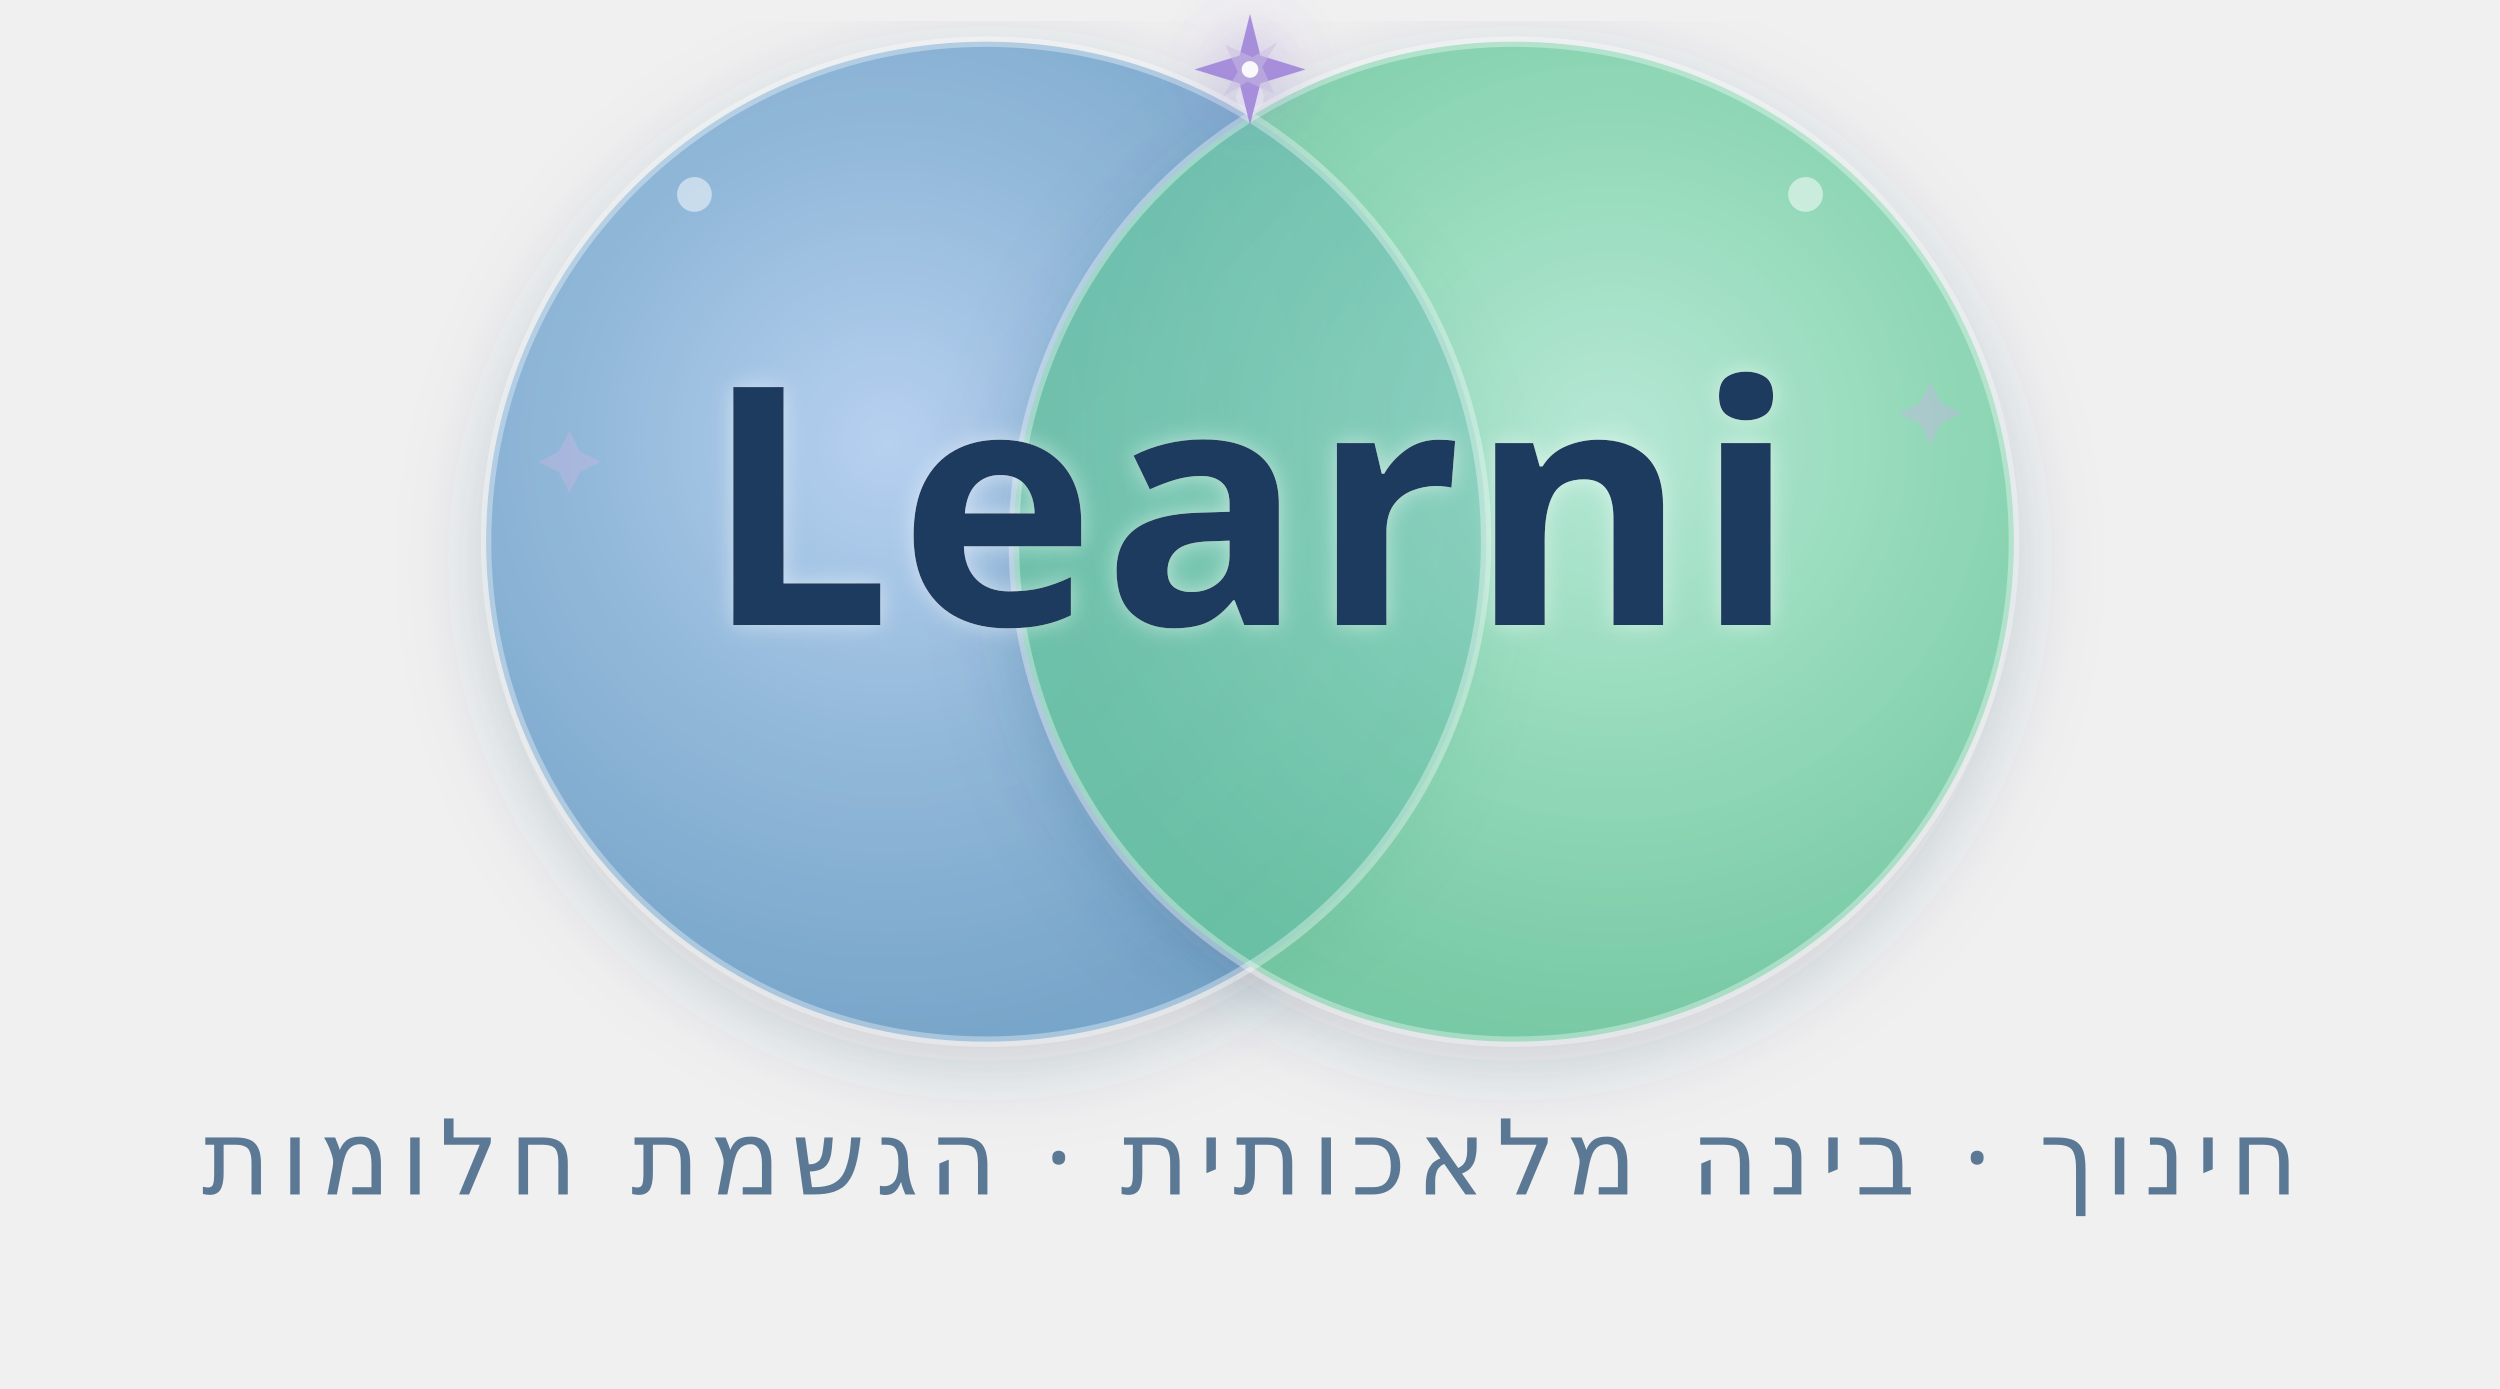
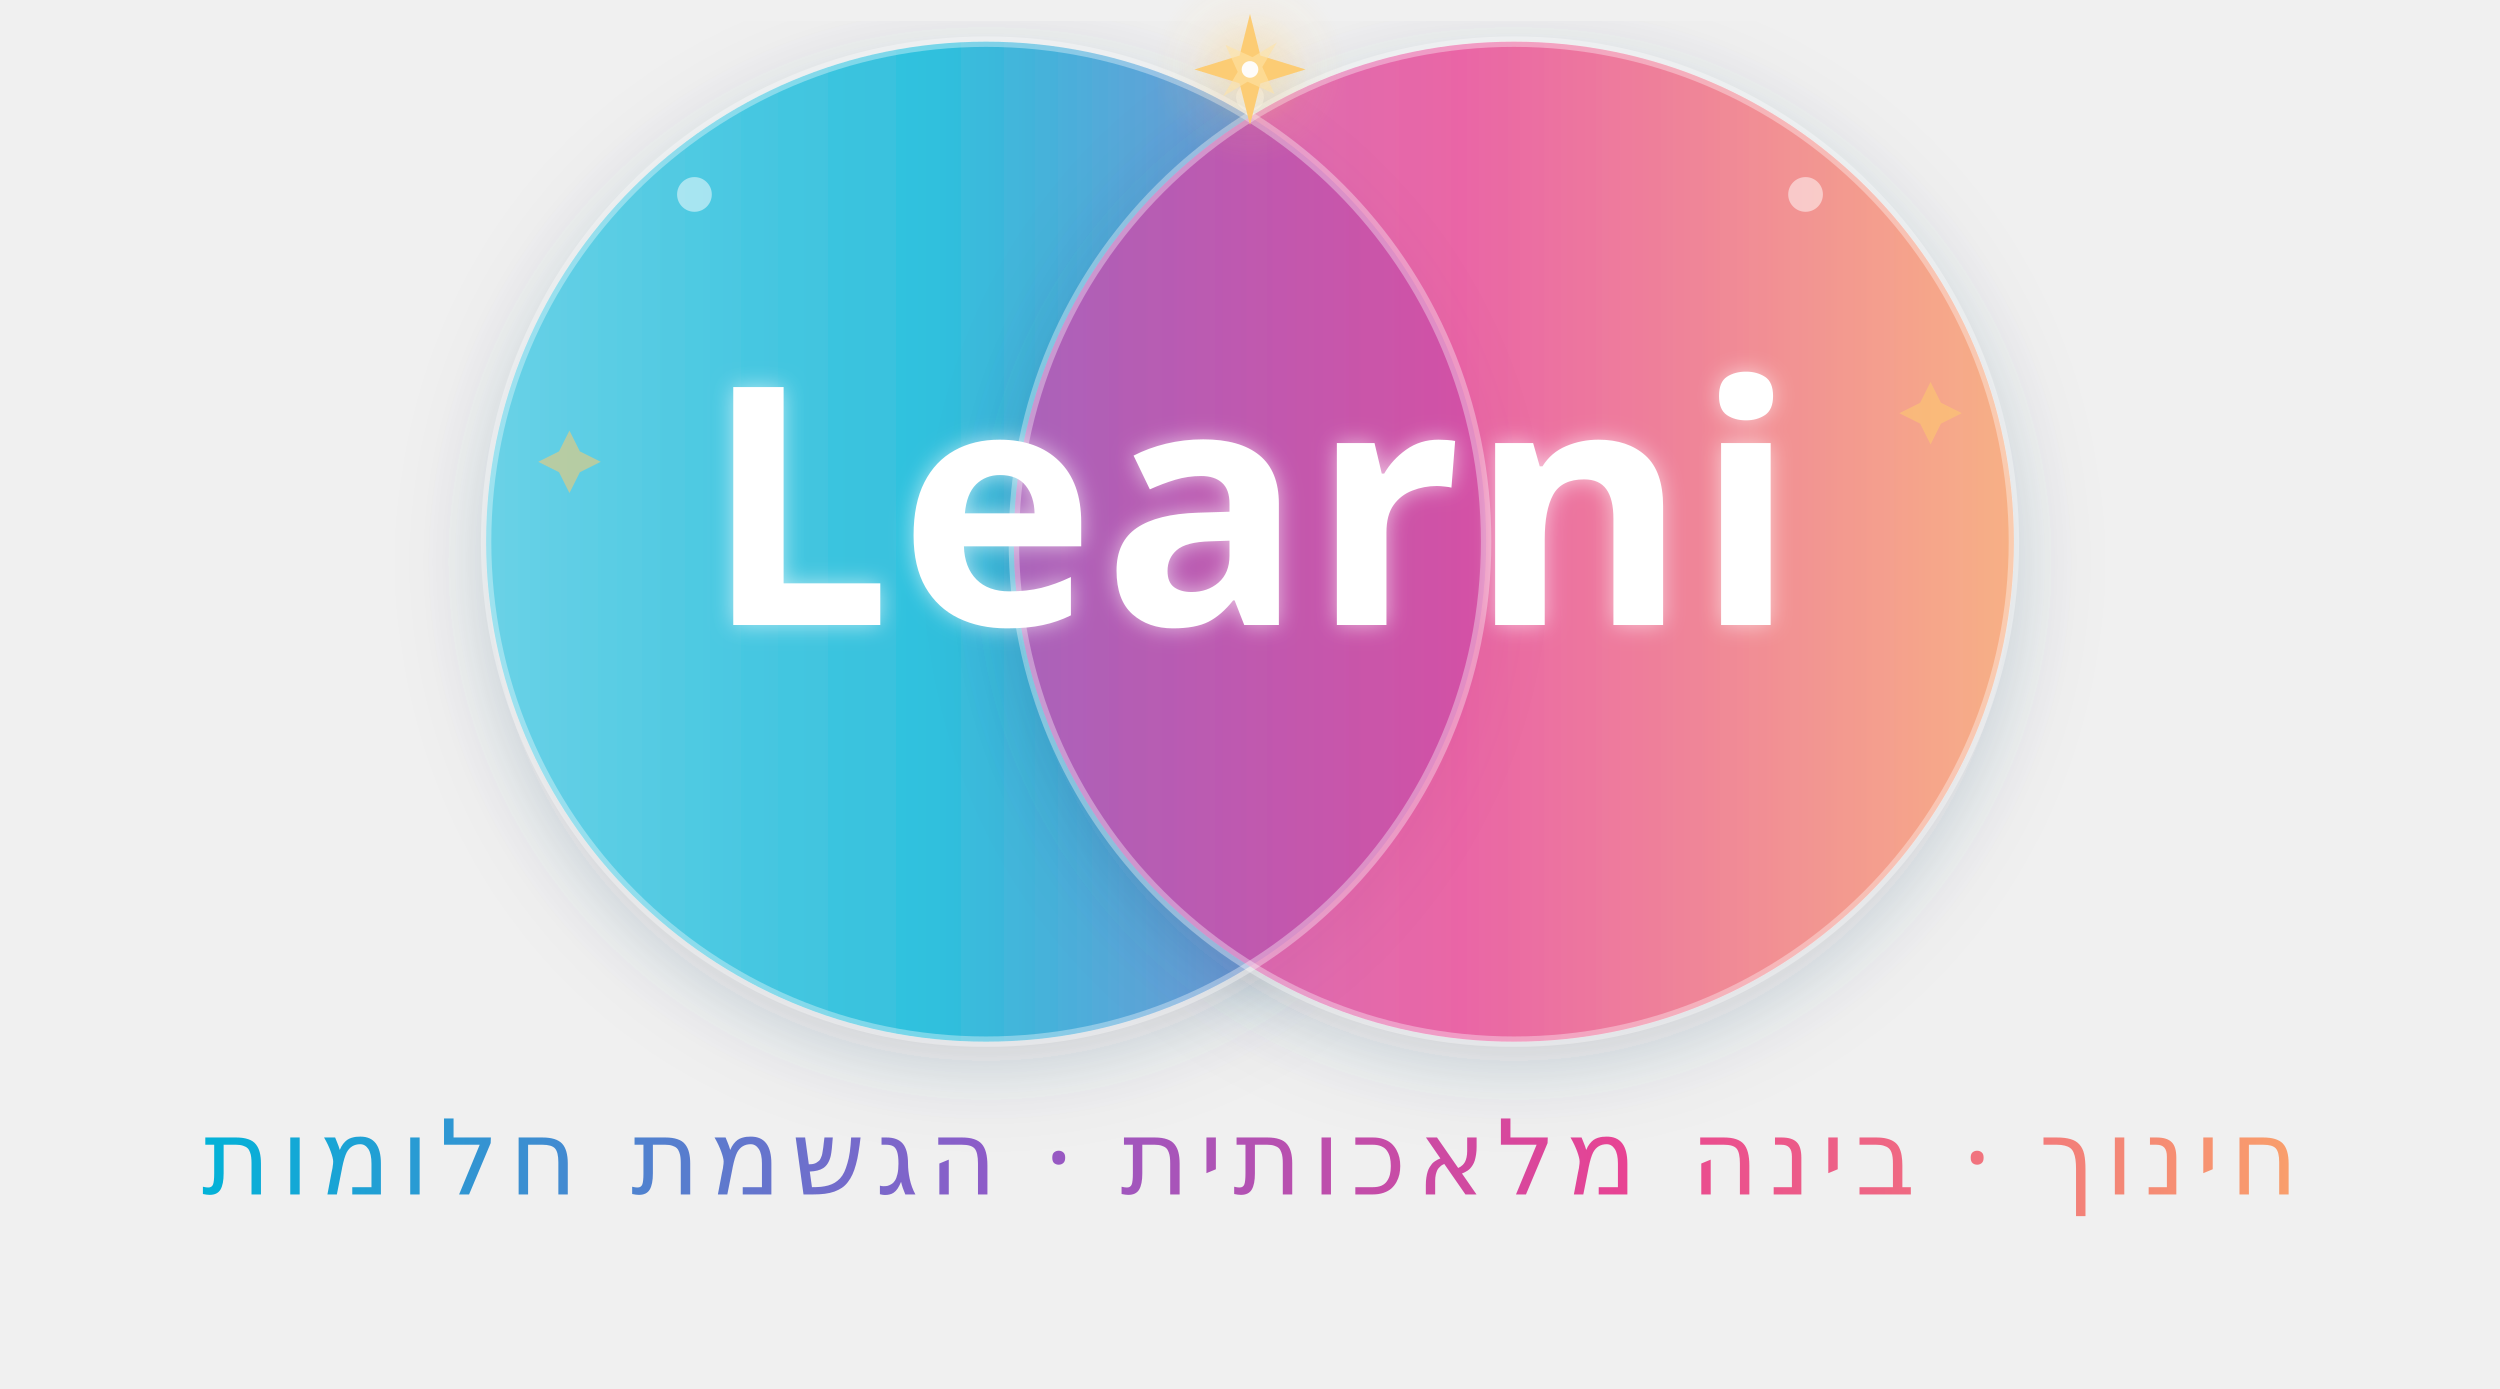
<svg xmlns="http://www.w3.org/2000/svg" viewBox="0 0 360 200" width="360" height="200">
  <defs>
-     <radialGradient id="leftCircle" cx="40%" cy="40%" r="60%">
-       <stop offset="0%" stop-color="#a8c8f0" />
-       <stop offset="50%" stop-color="#7babd4" />
-       <stop offset="100%" stop-color="#5a93c0" />
-     </radialGradient>
-     <radialGradient id="rightCircle" cx="60%" cy="40%" r="60%">
-       <stop offset="0%" stop-color="#a8e6cf" />
-       <stop offset="50%" stop-color="#7dd4ac" />
-       <stop offset="100%" stop-color="#5abf92" />
-     </radialGradient>
-     <linearGradient id="overlapGrad" x1="0%" y1="0%" x2="100%" y2="100%">
-       <stop offset="0%" stop-color="#7babd4" stop-opacity="0.6" />
-       <stop offset="100%" stop-color="#7dd4ac" stop-opacity="0.6" />
+     <linearGradient id="leftCircle" x1="0%" y1="0%" x2="100%" y2="0%">
+       <stop offset="0%" stop-color="#48cae4" />
+       <stop offset="45%" stop-color="#00b4d8" />
+       <stop offset="100%" stop-color="#8e5bc8" />
+     </linearGradient>
+     <linearGradient id="rightCircle" x1="0%" y1="0%" x2="100%" y2="0%">
+       <stop offset="0%" stop-color="#c454b0" />
+       <stop offset="45%" stop-color="#e84393" />
+       <stop offset="100%" stop-color="#f9a06b" />
+     </linearGradient>
+     <linearGradient id="overlapGrad" x1="0%" y1="0%" x2="100%" y2="0%">
+       <stop offset="0%" stop-color="#8e5bc8" stop-opacity="0.65" />
+       <stop offset="100%" stop-color="#c454b0" stop-opacity="0.65" />
+     </linearGradient>
+     <linearGradient id="wordGrad" x1="0%" y1="0%" x2="100%" y2="0%">
+       <stop offset="0%" stop-color="#00b4d8" />
+       <stop offset="38%" stop-color="#8e5bc8" />
+       <stop offset="68%" stop-color="#e84393" />
+       <stop offset="100%" stop-color="#f9a06b" />
    </linearGradient>
    <filter id="softShadow" x="-20%" y="-20%" width="140%" height="140%">
      <feDropShadow dx="0" dy="3" stdDeviation="6" flood-color="#1e3a5f40" />
    </filter>
    <filter id="textGlow">
      <feGaussianBlur in="SourceAlpha" stdDeviation="1.5" result="blur" />
-       <feFlood flood-color="#ffffff" flood-opacity="0.5" result="color" />
+       <feFlood flood-color="#ffffff" flood-opacity="0.6" result="color" />
      <feComposite in="color" in2="blur" operator="in" result="glow" />
      <feMerge>
        <feMergeNode in="glow" />
        <feMergeNode in="SourceGraphic" />
      </feMerge>
    </filter>
    <radialGradient id="starGlow" cx="50%" cy="50%" r="50%">
-       <stop offset="0%" stop-color="#9b7ed8" stop-opacity="0.3" />
-       <stop offset="60%" stop-color="#9b7ed8" stop-opacity="0.06" />
-       <stop offset="100%" stop-color="#9b7ed8" stop-opacity="0" />
+       <stop offset="0%" stop-color="#fdcb6e" stop-opacity="0.4" />
+       <stop offset="60%" stop-color="#fdcb6e" stop-opacity="0.08" />
+       <stop offset="100%" stop-color="#fdcb6e" stop-opacity="0" />
    </radialGradient>
    <clipPath id="clipRight">
      <circle cx="218" cy="78" r="72" />
    </clipPath>
  </defs>
  <circle cx="142" cy="78" r="72" fill="url(#leftCircle)" opacity="0.8" filter="url(#softShadow)" />
  <circle cx="218" cy="78" r="72" fill="url(#rightCircle)" opacity="0.8" filter="url(#softShadow)" />
  <circle cx="142" cy="78" r="72" fill="url(#overlapGrad)" clip-path="url(#clipRight)" opacity="0.5" />
  <circle cx="142" cy="78" r="72" fill="none" stroke="#ffffff" stroke-width="1.5" opacity="0.35" />
  <circle cx="218" cy="78" r="72" fill="none" stroke="#ffffff" stroke-width="1.5" opacity="0.35" />
  <circle cx="100" cy="28" r="2.5" fill="#ffffff" opacity="0.5" />
  <circle cx="260" cy="28" r="2.5" fill="#ffffff" opacity="0.5" />
  <circle cx="180" cy="14" r="2" fill="#ffffff" opacity="0.4" />
-   <g opacity="0.85">
+   <g opacity="0.95">
    <circle cx="180" cy="10" r="14" fill="url(#starGlow)" />
-     <path d="M180 2 L181.5 8 L188 10 L181.5 12 L180 18 L178.5 12 L172 10 L178.5 8 Z" fill="#9b7ed8" />
-     <path d="M180 4.5 L181 8.5 L185 10 L181 11.5 L180 15.5 L179 11.5 L175 10 L179 8.5 Z" fill="#c4b5e0" opacity="0.5" transform="rotate(45,180,10)" />
+     <path d="M180 2 L181.5 8 L188 10 L181.5 12 L180 18 L178.5 12 L172 10 L178.5 8 Z" fill="#fdcb6e" />
+     <path d="M180 4.5 L181 8.5 L185 10 L181 11.5 L180 15.5 L179 11.5 L175 10 L179 8.5 Z" fill="#ffe3a3" opacity="0.6" transform="rotate(45,180,10)" />
    <circle cx="180" cy="10" r="1.2" fill="#fff" opacity="0.95" />
  </g>
-   <g opacity="0.45">
-     <path d="M82 62 L83.5 65 L86.5 66.5 L83.5 68 L82 71 L80.5 68 L77.5 66.5 L80.5 65 Z" fill="#c4b5e0" />
-     <path d="M278 55 L279.5 58 L282.5 59.5 L279.5 61 L278 64 L276.5 61 L273.5 59.5 L276.5 58 Z" fill="#c4b5e0" />
+   <g opacity="0.55">
+     <path d="M82 62 L83.5 65 L86.5 66.5 L83.5 68 L82 71 L80.5 68 L77.5 66.5 L80.5 65 Z" fill="#fdcb6e" />
+     <path d="M278 55 L279.5 58 L282.5 59.5 L279.5 61 L278 64 L276.5 61 L273.5 59.5 L276.5 58 Z" fill="#fdcb6e" />
  </g>
-   <text x="180" y="90" text-anchor="middle" font-family="'Caveat', 'Segoe UI', cursive" font-size="48" font-weight="700" fill="#1e3a5f" letter-spacing="1" filter="url(#textGlow)">Learni</text>
-   <text x="180" y="172" text-anchor="middle" font-family="'Heebo', 'Segoe UI', sans-serif" font-size="15" font-weight="400" fill="#4a6a8a" letter-spacing="1.5" opacity="0.9" direction="rtl">חינוך · בינה מלאכותית · הגשמת חלומות</text>
-   <line x1="100" y1="184" x2="260" y2="184" stroke="url(#overlapGrad)" stroke-width="2" stroke-linecap="round" opacity="0.6" />
+   <text x="180" y="90" text-anchor="middle" font-family="'Caveat', 'Segoe UI', cursive" font-size="48" font-weight="700" fill="#ffffff" letter-spacing="1" filter="url(#textGlow)">Learni</text>
+   <text x="180" y="172" text-anchor="middle" font-family="'Heebo', 'Segoe UI', sans-serif" font-size="15" font-weight="500" fill="url(#wordGrad)" letter-spacing="1.5" direction="rtl">חינוך · בינה מלאכותית · הגשמת חלומות</text>
+   <line x1="100" y1="184" x2="260" y2="184" stroke="url(#wordGrad)" stroke-width="2" stroke-linecap="round" opacity="0.7" />
</svg>
